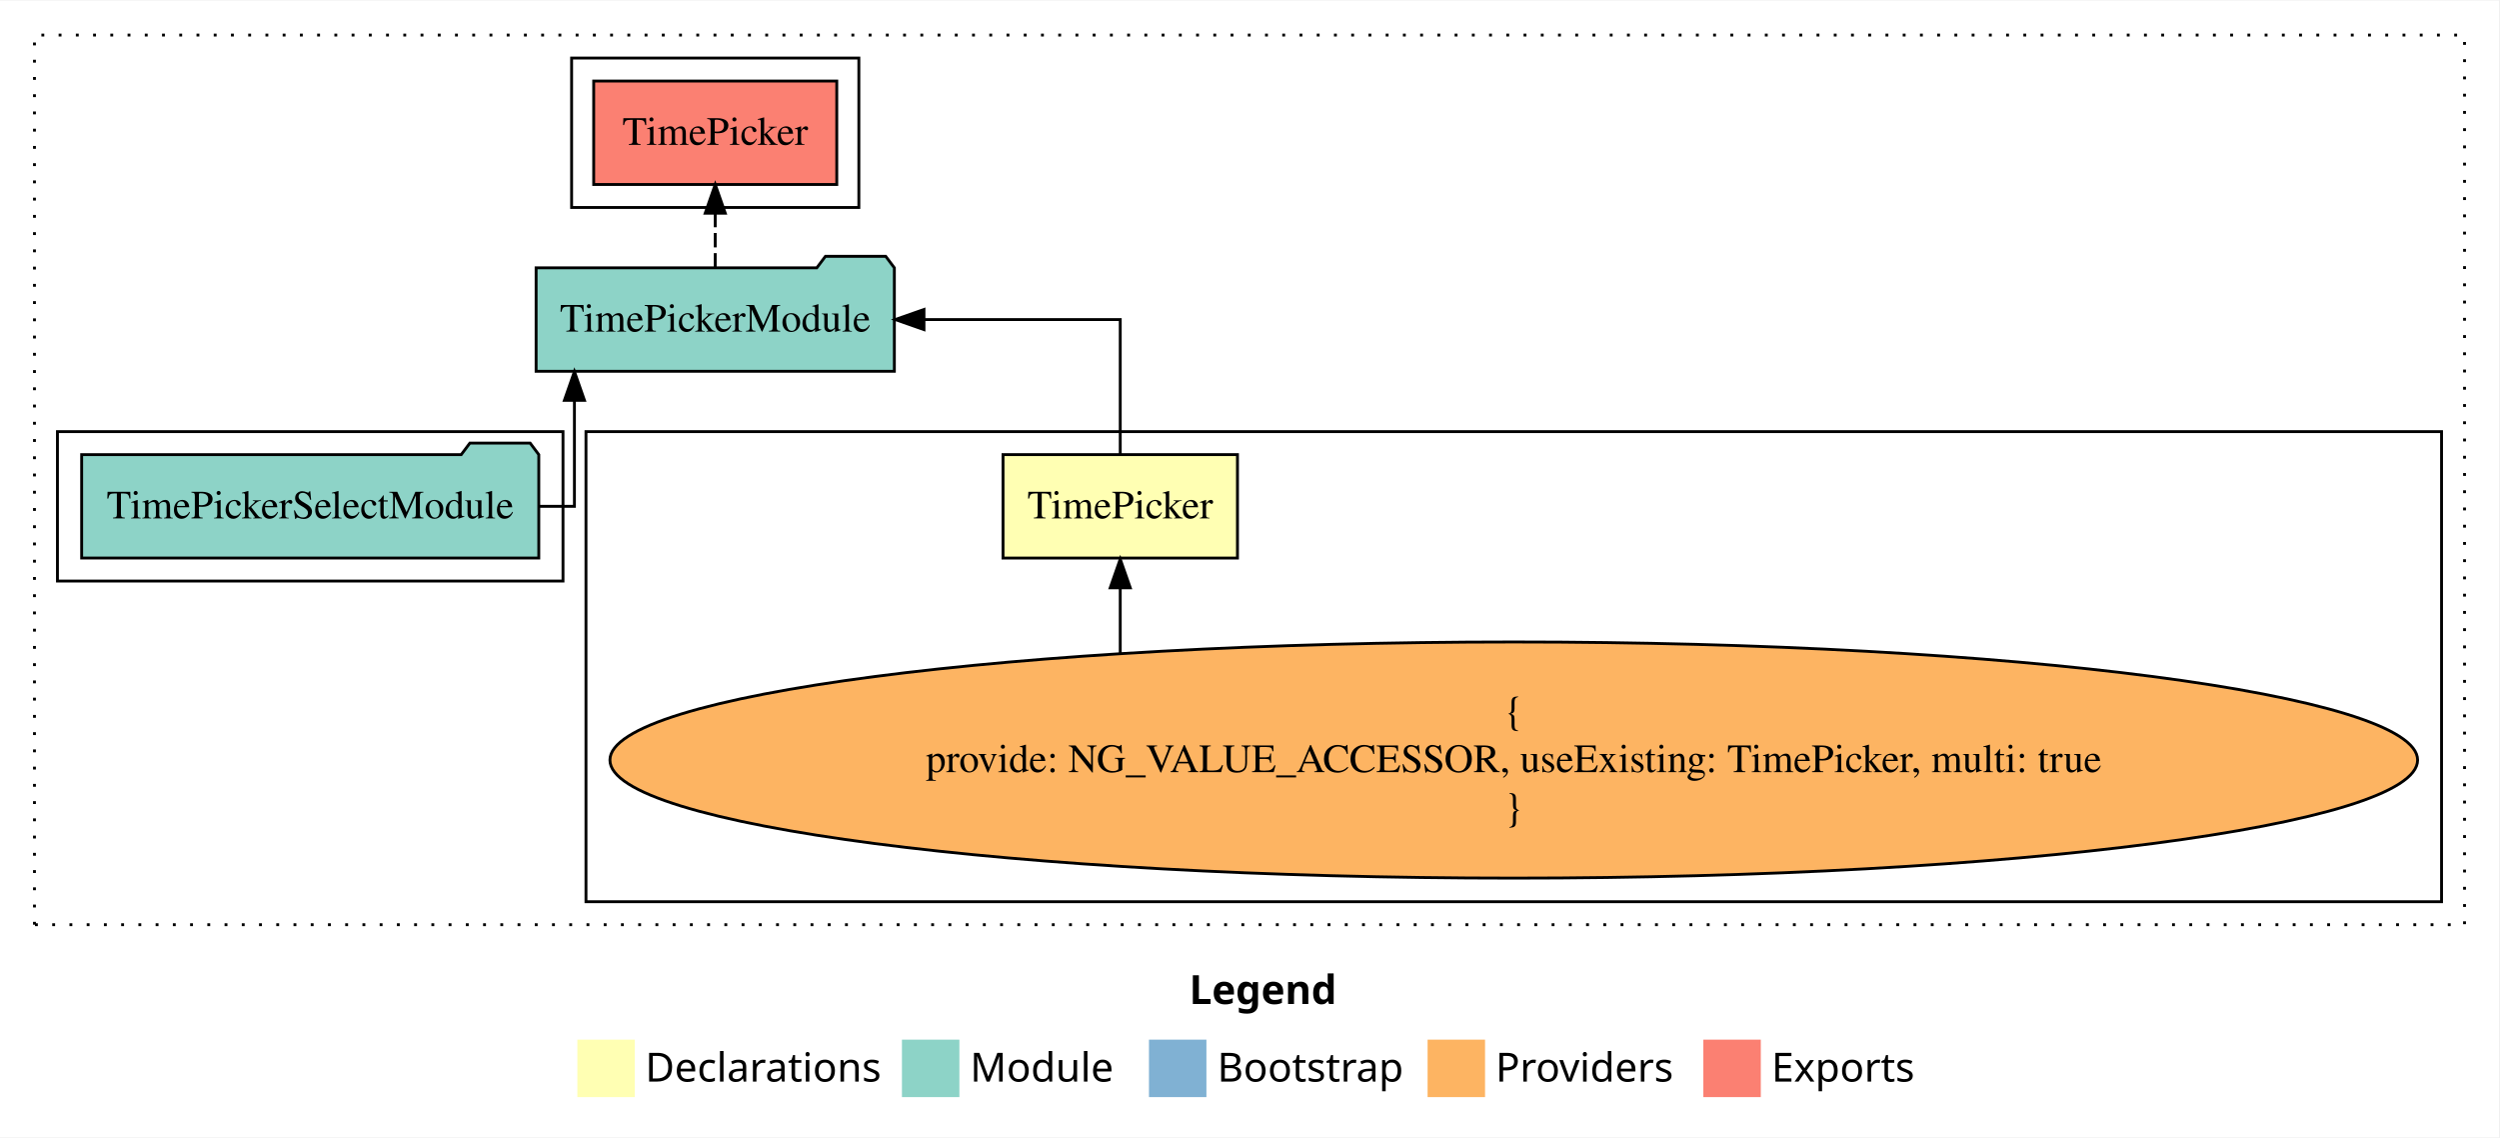
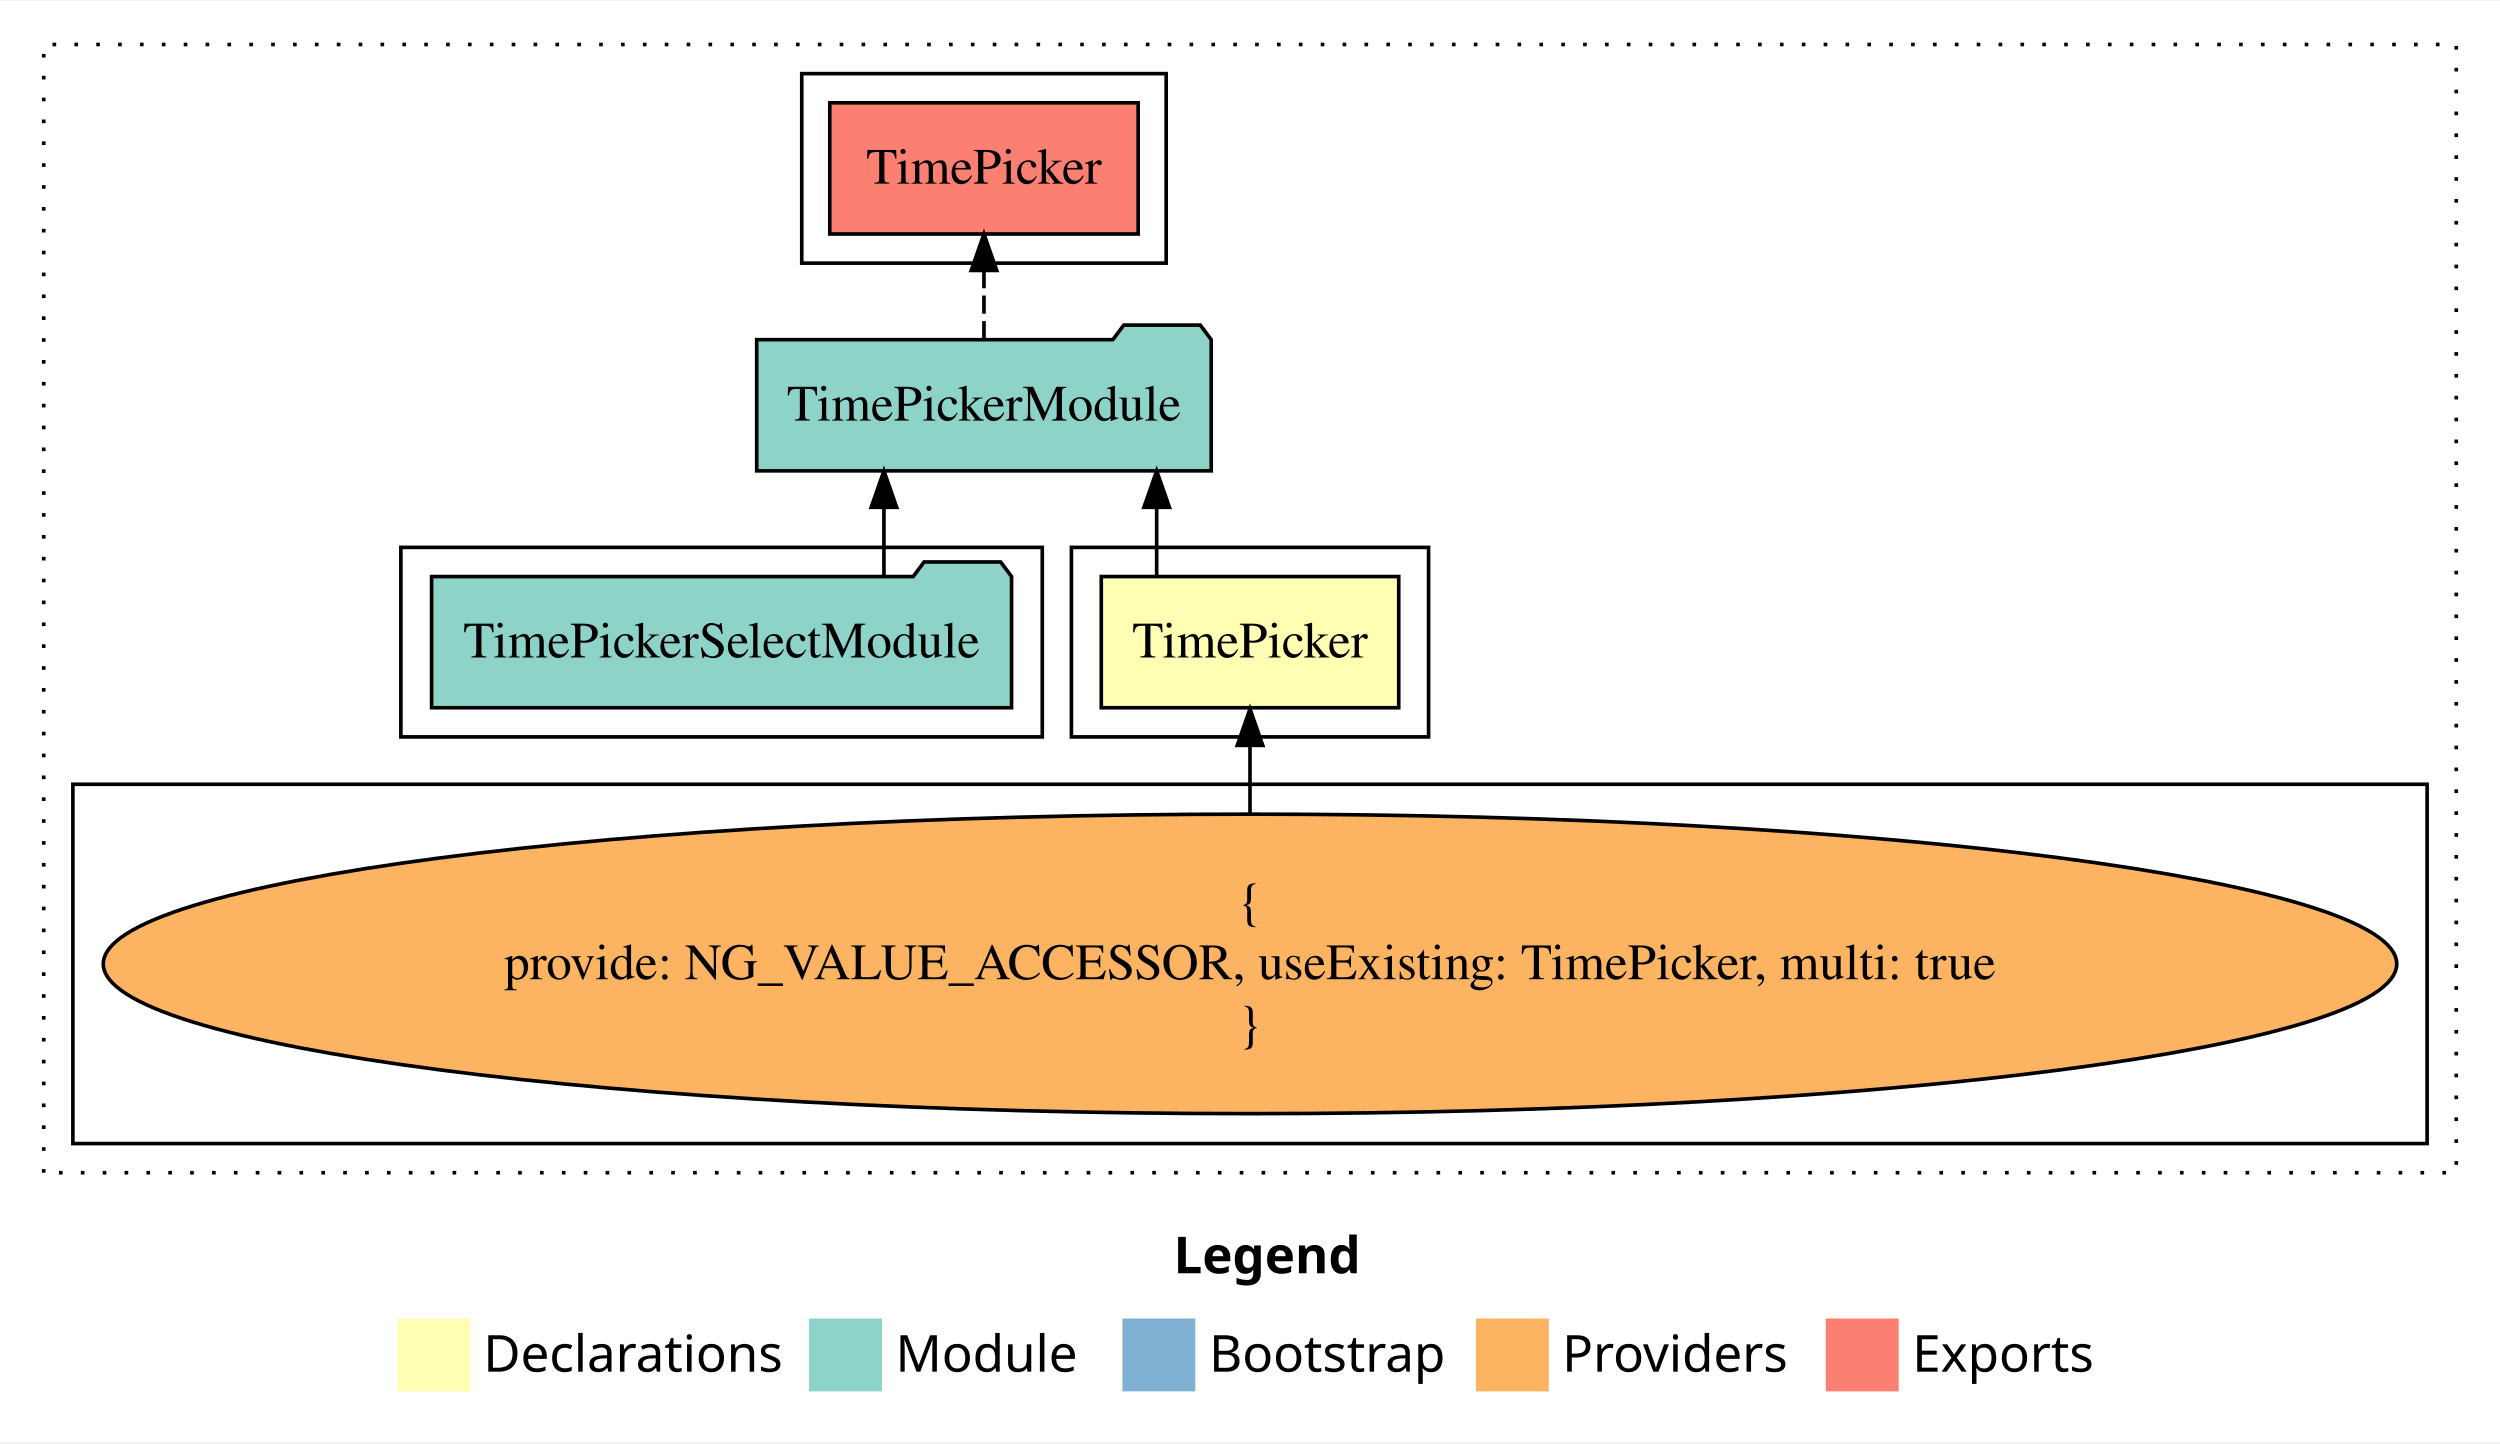
- <svg xmlns="http://www.w3.org/2000/svg" width="870pt" height="396pt" viewBox="0.00 0.00 870.00 395.59">
+ <svg xmlns="http://www.w3.org/2000/svg" width="686pt" height="396pt" viewBox="0.00 0.00 686.00 395.59">
  <g id="graph0" class="graph" transform="scale(1 1) rotate(0) translate(4 391.59)">
-     <polygon fill="white" stroke="transparent" points="-4,4 -4,-391.59 866,-391.59 866,4 -4,4" />
-     <text text-anchor="start" x="410.01" y="-42.4" font-family="Times-12" font-weight="bold" font-size="14.00">Legend</text>
-     <polygon fill="#ffffb3" stroke="transparent" points="197,-10 197,-30 217,-30 217,-10 197,-10" />
-     <text text-anchor="start" x="220.63" y="-15.4" font-family="Times-12" font-size="14.00">  Declarations</text>
-     <polygon fill="#8dd3c7" stroke="transparent" points="310,-10 310,-30 330,-30 330,-10 310,-10" />
-     <text text-anchor="start" x="333.73" y="-15.4" font-family="Times-12" font-size="14.00">  Module</text>
-     <polygon fill="#80b1d3" stroke="transparent" points="396,-10 396,-30 416,-30 416,-10 396,-10" />
-     <text text-anchor="start" x="419.78" y="-15.4" font-family="Times-12" font-size="14.00">  Bootstrap</text>
-     <polygon fill="#fdb462" stroke="transparent" points="493,-10 493,-30 513,-30 513,-10 493,-10" />
-     <text text-anchor="start" x="516.67" y="-15.4" font-family="Times-12" font-size="14.00">  Providers</text>
-     <polygon fill="#fb8072" stroke="transparent" points="589,-10 589,-30 609,-30 609,-10 589,-10" />
-     <text text-anchor="start" x="612.73" y="-15.4" font-family="Times-12" font-size="14.00">  Exports</text>
+     <polygon fill="white" stroke="transparent" points="-4,4 -4,-391.59 682,-391.59 682,4 -4,4" />
+     <text text-anchor="start" x="318.01" y="-42.4" font-family="Times-12" font-weight="bold" font-size="14.00">Legend</text>
+     <polygon fill="#ffffb3" stroke="transparent" points="105,-10 105,-30 125,-30 125,-10 105,-10" />
+     <text text-anchor="start" x="128.63" y="-15.4" font-family="Times-12" font-size="14.00">  Declarations</text>
+     <polygon fill="#8dd3c7" stroke="transparent" points="218,-10 218,-30 238,-30 238,-10 218,-10" />
+     <text text-anchor="start" x="241.73" y="-15.4" font-family="Times-12" font-size="14.00">  Module</text>
+     <polygon fill="#80b1d3" stroke="transparent" points="304,-10 304,-30 324,-30 324,-10 304,-10" />
+     <text text-anchor="start" x="327.78" y="-15.4" font-family="Times-12" font-size="14.00">  Bootstrap</text>
+     <polygon fill="#fdb462" stroke="transparent" points="401,-10 401,-30 421,-30 421,-10 401,-10" />
+     <text text-anchor="start" x="424.67" y="-15.4" font-family="Times-12" font-size="14.00">  Providers</text>
+     <polygon fill="#fb8072" stroke="transparent" points="497,-10 497,-30 517,-30 517,-10 497,-10" />
+     <text text-anchor="start" x="520.73" y="-15.4" font-family="Times-12" font-size="14.00">  Exports</text>
    <g id="clust1" class="cluster">
-       <polygon fill="none" stroke="black" stroke-dasharray="1,5" points="8,-70 8,-379.59 854,-379.59 854,-70 8,-70" />
+       <polygon fill="none" stroke="black" stroke-dasharray="1,5" points="8,-70 8,-379.59 670,-379.59 670,-70 8,-70" />
+     </g>
+     <g id="clust2" class="cluster">
+       <polygon fill="none" stroke="black" points="290,-189.59 290,-241.59 388,-241.59 388,-189.59 290,-189.59" />
    </g>
    <g id="clust3" class="cluster">
-       <polygon fill="none" stroke="black" points="200,-78 200,-241.59 846,-241.59 846,-78 200,-78" />
+       <polygon fill="none" stroke="black" points="16,-78 16,-176.59 662,-176.59 662,-78 16,-78" />
+     </g>
+     <g id="clust4" class="cluster">
+       <polygon fill="none" stroke="black" points="106,-189.59 106,-241.59 282,-241.59 282,-189.59 106,-189.59" />
    </g>
    <g id="clust5" class="cluster">
-       <polygon fill="none" stroke="black" points="195,-319.59 195,-371.59 295,-371.59 295,-319.59 195,-319.59" />
-     </g>
-     <g id="clust4" class="cluster">
-       <polygon fill="none" stroke="black" points="16,-189.59 16,-241.59 192,-241.59 192,-189.59 16,-189.59" />
+       <polygon fill="none" stroke="black" points="216,-319.59 216,-371.59 316,-371.59 316,-319.59 216,-319.59" />
    </g>
    <g id="node1" class="node">
-       <polygon fill="#ffffb3" stroke="black" points="426.81,-233.59 345.19,-233.59 345.19,-197.59 426.81,-197.59 426.81,-233.59" />
-       <text text-anchor="middle" x="386" y="-211.39" font-family="Times,serif" font-size="14.00">TimePicker</text>
+       <polygon fill="#ffffb3" stroke="black" points="379.81,-233.59 298.19,-233.59 298.19,-197.59 379.81,-197.59 379.81,-233.59" />
+       <text text-anchor="middle" x="339" y="-211.39" font-family="Times,serif" font-size="14.00">TimePicker</text>
    </g>
    <g id="node2" class="node">
-       <polygon fill="#8dd3c7" stroke="black" points="307.36,-298.59 304.36,-302.59 283.36,-302.59 280.36,-298.59 182.64,-298.59 182.64,-262.59 307.36,-262.59 307.36,-298.59" />
-       <text text-anchor="middle" x="245" y="-276.39" font-family="Times,serif" font-size="14.00">TimePickerModule</text>
+       <polygon fill="#8dd3c7" stroke="black" points="328.36,-298.59 325.36,-302.59 304.36,-302.59 301.36,-298.59 203.64,-298.59 203.64,-262.59 328.36,-262.59 328.36,-298.59" />
+       <text text-anchor="middle" x="266" y="-276.39" font-family="Times,serif" font-size="14.00">TimePickerModule</text>
    </g>
    <g id="edge1" class="edge">
-       <path fill="none" stroke="black" d="M386,-233.7C386,-252.93 386,-280.59 386,-280.59 386,-280.59 317.67,-280.59 317.67,-280.59" />
-       <polygon fill="black" stroke="black" points="317.67,-277.09 307.67,-280.59 317.67,-284.09 317.67,-277.09" />
+       <path fill="none" stroke="black" d="M313.39,-233.7C313.39,-233.7 313.39,-252.58 313.39,-252.58" />
+       <polygon fill="black" stroke="black" points="309.89,-252.58 313.39,-262.58 316.89,-252.58 309.89,-252.58" />
    </g>
    <g id="node5" class="node">
-       <polygon fill="#fb8072" stroke="black" points="287.31,-363.59 202.69,-363.59 202.69,-327.59 287.31,-327.59 287.31,-363.59" />
-       <text text-anchor="middle" x="245" y="-341.39" font-family="Times,serif" font-size="14.00">TimePicker </text>
+       <polygon fill="#fb8072" stroke="black" points="308.31,-363.59 223.69,-363.59 223.69,-327.59 308.31,-327.59 308.31,-363.59" />
+       <text text-anchor="middle" x="266" y="-341.39" font-family="Times,serif" font-size="14.00">TimePicker </text>
    </g>
    <g id="edge4" class="edge">
-       <path fill="none" stroke="black" stroke-dasharray="5,2" d="M245,-298.7C245,-298.7 245,-317.58 245,-317.58" />
-       <polygon fill="black" stroke="black" points="241.5,-317.58 245,-327.58 248.5,-317.58 241.5,-317.58" />
+       <path fill="none" stroke="black" stroke-dasharray="5,2" d="M266,-298.7C266,-298.7 266,-317.58 266,-317.58" />
+       <polygon fill="black" stroke="black" points="262.5,-317.58 266,-327.58 269.5,-317.58 262.5,-317.58" />
    </g>
    <g id="node3" class="node">
-       <ellipse fill="#fdb462" stroke="black" cx="523" cy="-127.3" rx="314.66" ry="41.09" />
-       <text text-anchor="middle" x="523" y="-139.9" font-family="Times,serif" font-size="14.00">{</text>
-       <text text-anchor="middle" x="523" y="-123.1" font-family="Times,serif" font-size="14.00">    provide: NG_VALUE_ACCESSOR, useExisting: TimePicker, multi: true</text>
-       <text text-anchor="middle" x="523" y="-106.3" font-family="Times,serif" font-size="14.00">}</text>
+       <ellipse fill="#fdb462" stroke="black" cx="339" cy="-127.3" rx="314.66" ry="41.09" />
+       <text text-anchor="middle" x="339" y="-139.9" font-family="Times,serif" font-size="14.00">{</text>
+       <text text-anchor="middle" x="339" y="-123.1" font-family="Times,serif" font-size="14.00">    provide: NG_VALUE_ACCESSOR, useExisting: TimePicker, multi: true</text>
+       <text text-anchor="middle" x="339" y="-106.3" font-family="Times,serif" font-size="14.00">}</text>
    </g>
    <g id="edge2" class="edge">
-       <path fill="none" stroke="black" d="M386,-164.48C386,-164.48 386,-187.22 386,-187.22" />
-       <polygon fill="black" stroke="black" points="382.5,-187.22 386,-197.22 389.5,-187.22 382.5,-187.22" />
+       <path fill="none" stroke="black" d="M339,-168.6C339,-168.6 339,-187.26 339,-187.26" />
+       <polygon fill="black" stroke="black" points="335.5,-187.26 339,-197.26 342.5,-187.26 335.5,-187.26" />
    </g>
    <g id="node4" class="node">
-       <polygon fill="#8dd3c7" stroke="black" points="183.57,-233.59 180.57,-237.59 159.57,-237.59 156.57,-233.59 24.43,-233.59 24.43,-197.59 183.57,-197.59 183.57,-233.59" />
-       <text text-anchor="middle" x="104" y="-211.39" font-family="Times,serif" font-size="14.00">TimePickerSelectModule</text>
+       <polygon fill="#8dd3c7" stroke="black" points="273.57,-233.59 270.57,-237.59 249.57,-237.59 246.57,-233.59 114.43,-233.59 114.43,-197.59 273.57,-197.59 273.57,-233.59" />
+       <text text-anchor="middle" x="194" y="-211.39" font-family="Times,serif" font-size="14.00">TimePickerSelectModule</text>
    </g>
    <g id="edge3" class="edge">
-       <path fill="none" stroke="black" d="M183.57,-215.59C191.09,-215.59 195.98,-215.59 195.98,-215.59 195.98,-215.59 195.98,-252.48 195.98,-252.48" />
-       <polygon fill="black" stroke="black" points="192.48,-252.48 195.98,-262.48 199.48,-252.48 192.48,-252.48" />
+       <path fill="none" stroke="black" d="M238.55,-233.7C238.55,-233.7 238.55,-252.58 238.55,-252.58" />
+       <polygon fill="black" stroke="black" points="235.05,-252.58 238.55,-262.58 242.05,-252.58 235.05,-252.58" />
    </g>
  </g>
</svg>
